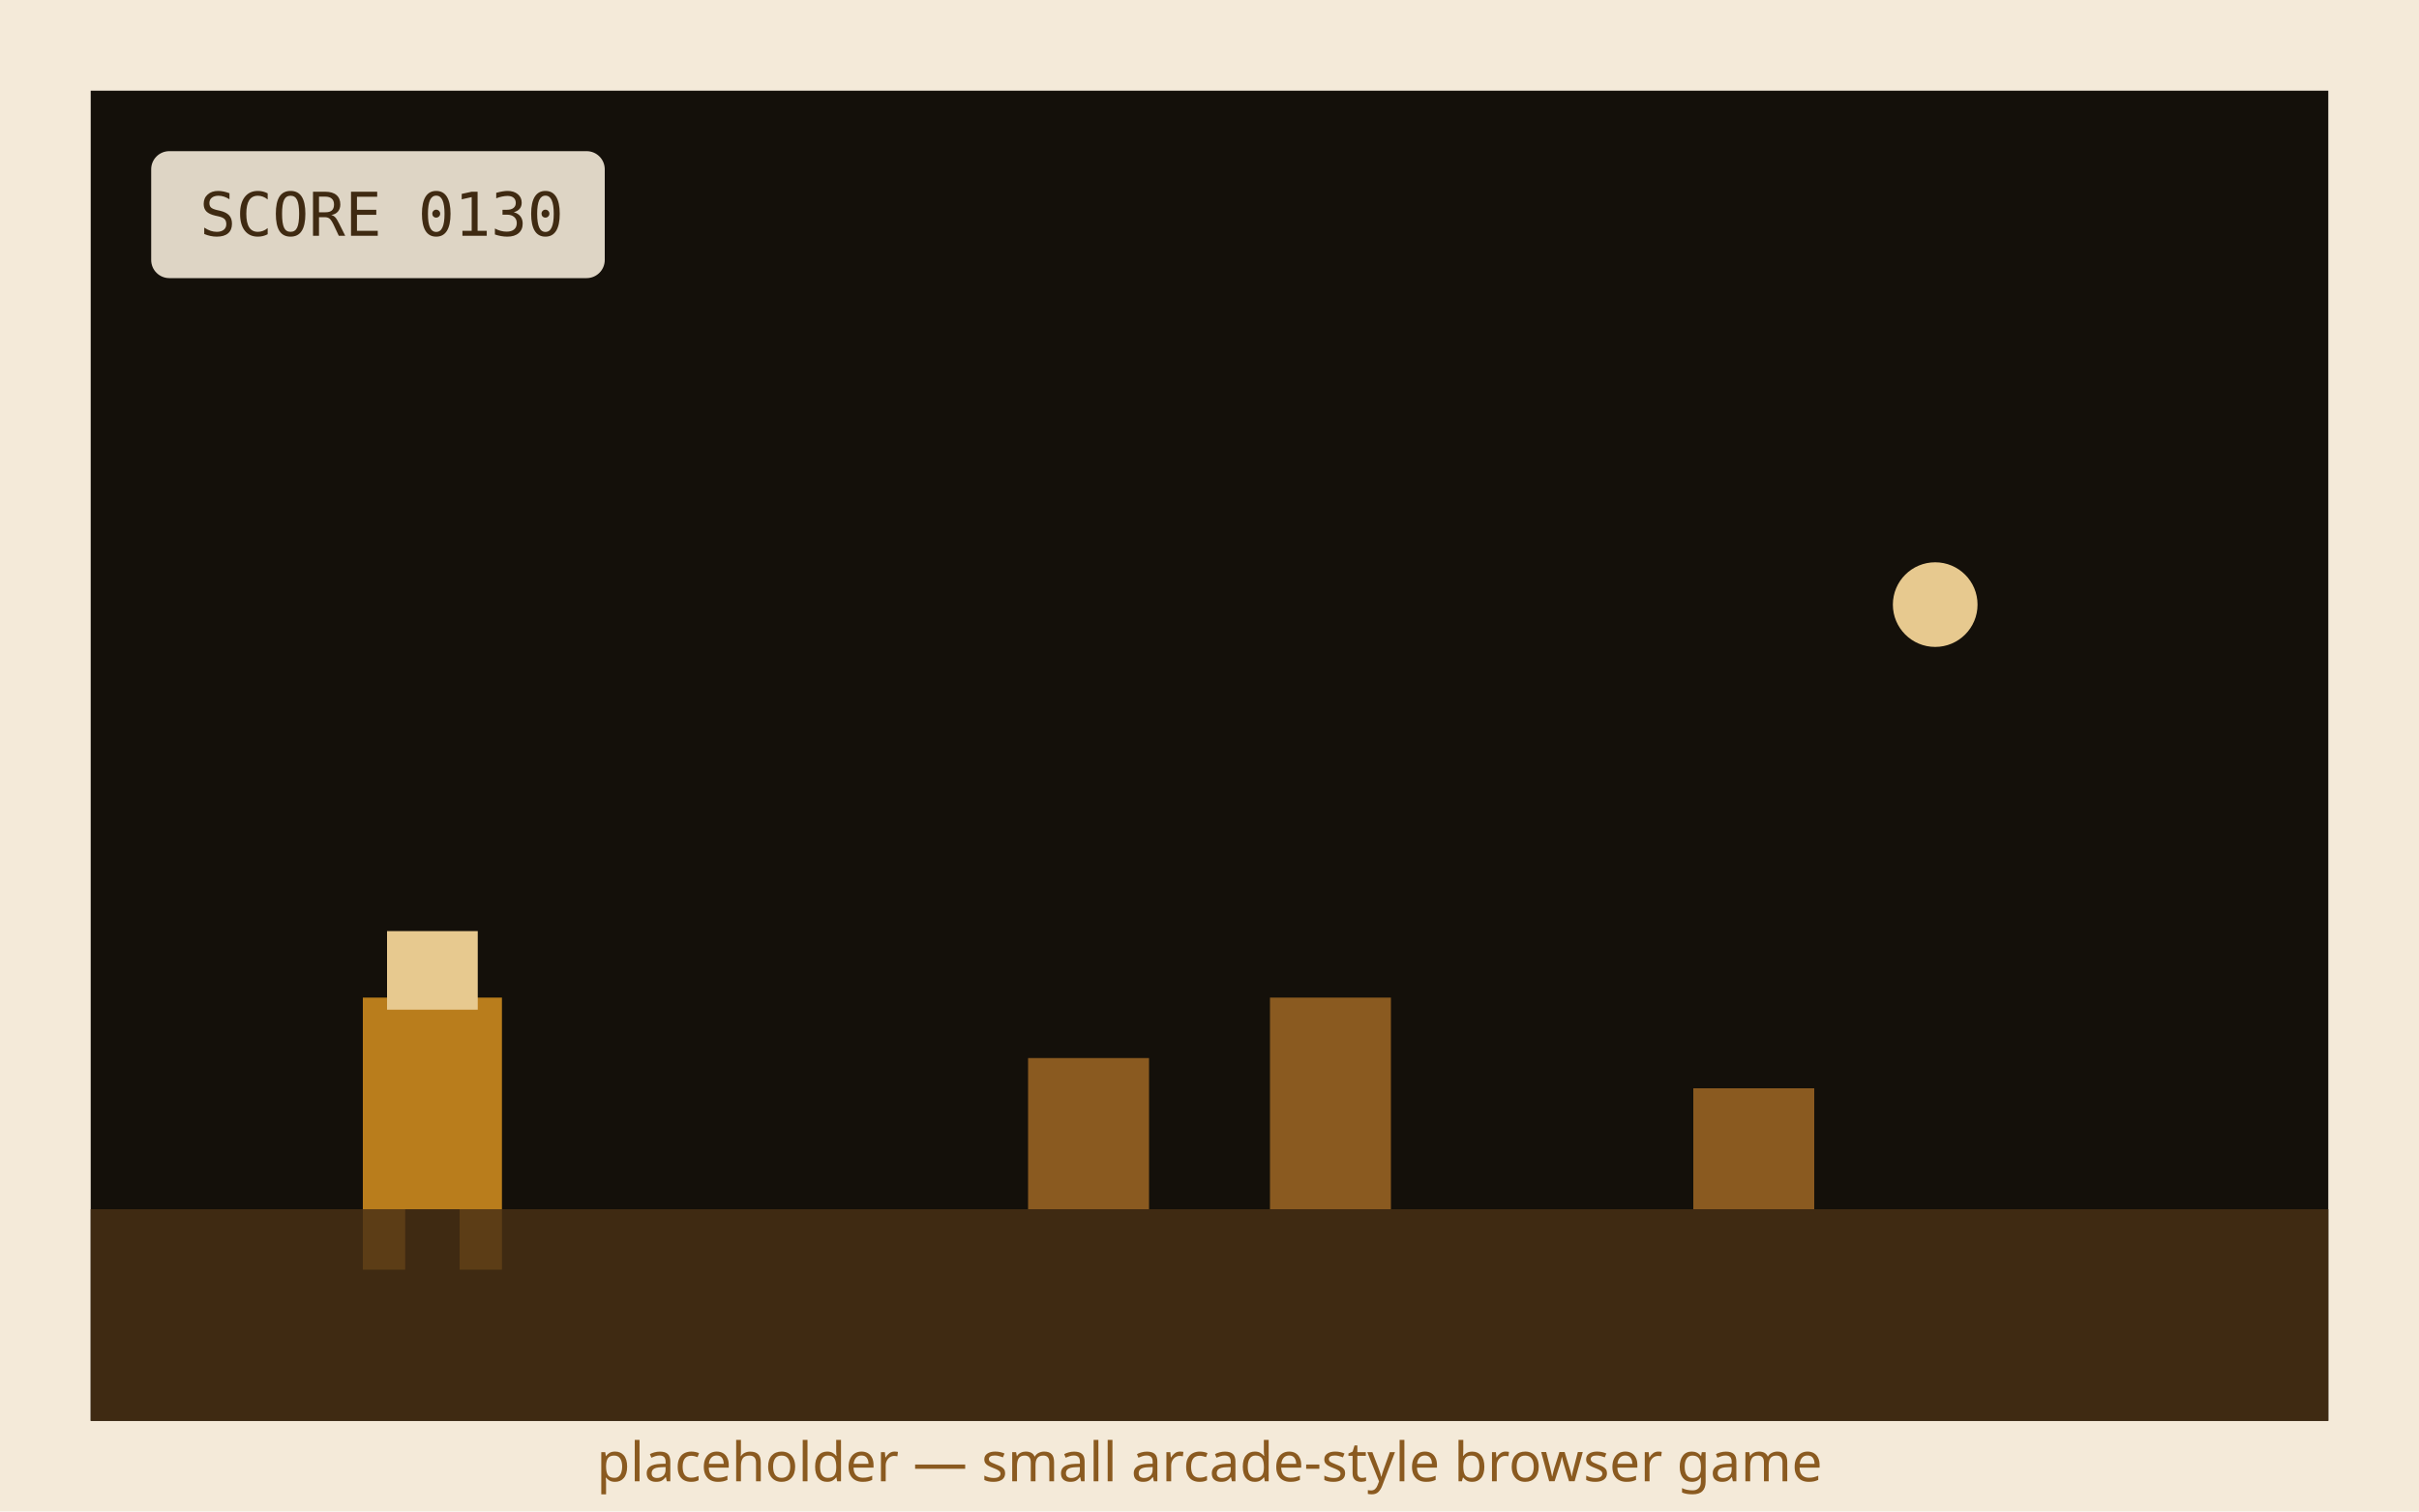
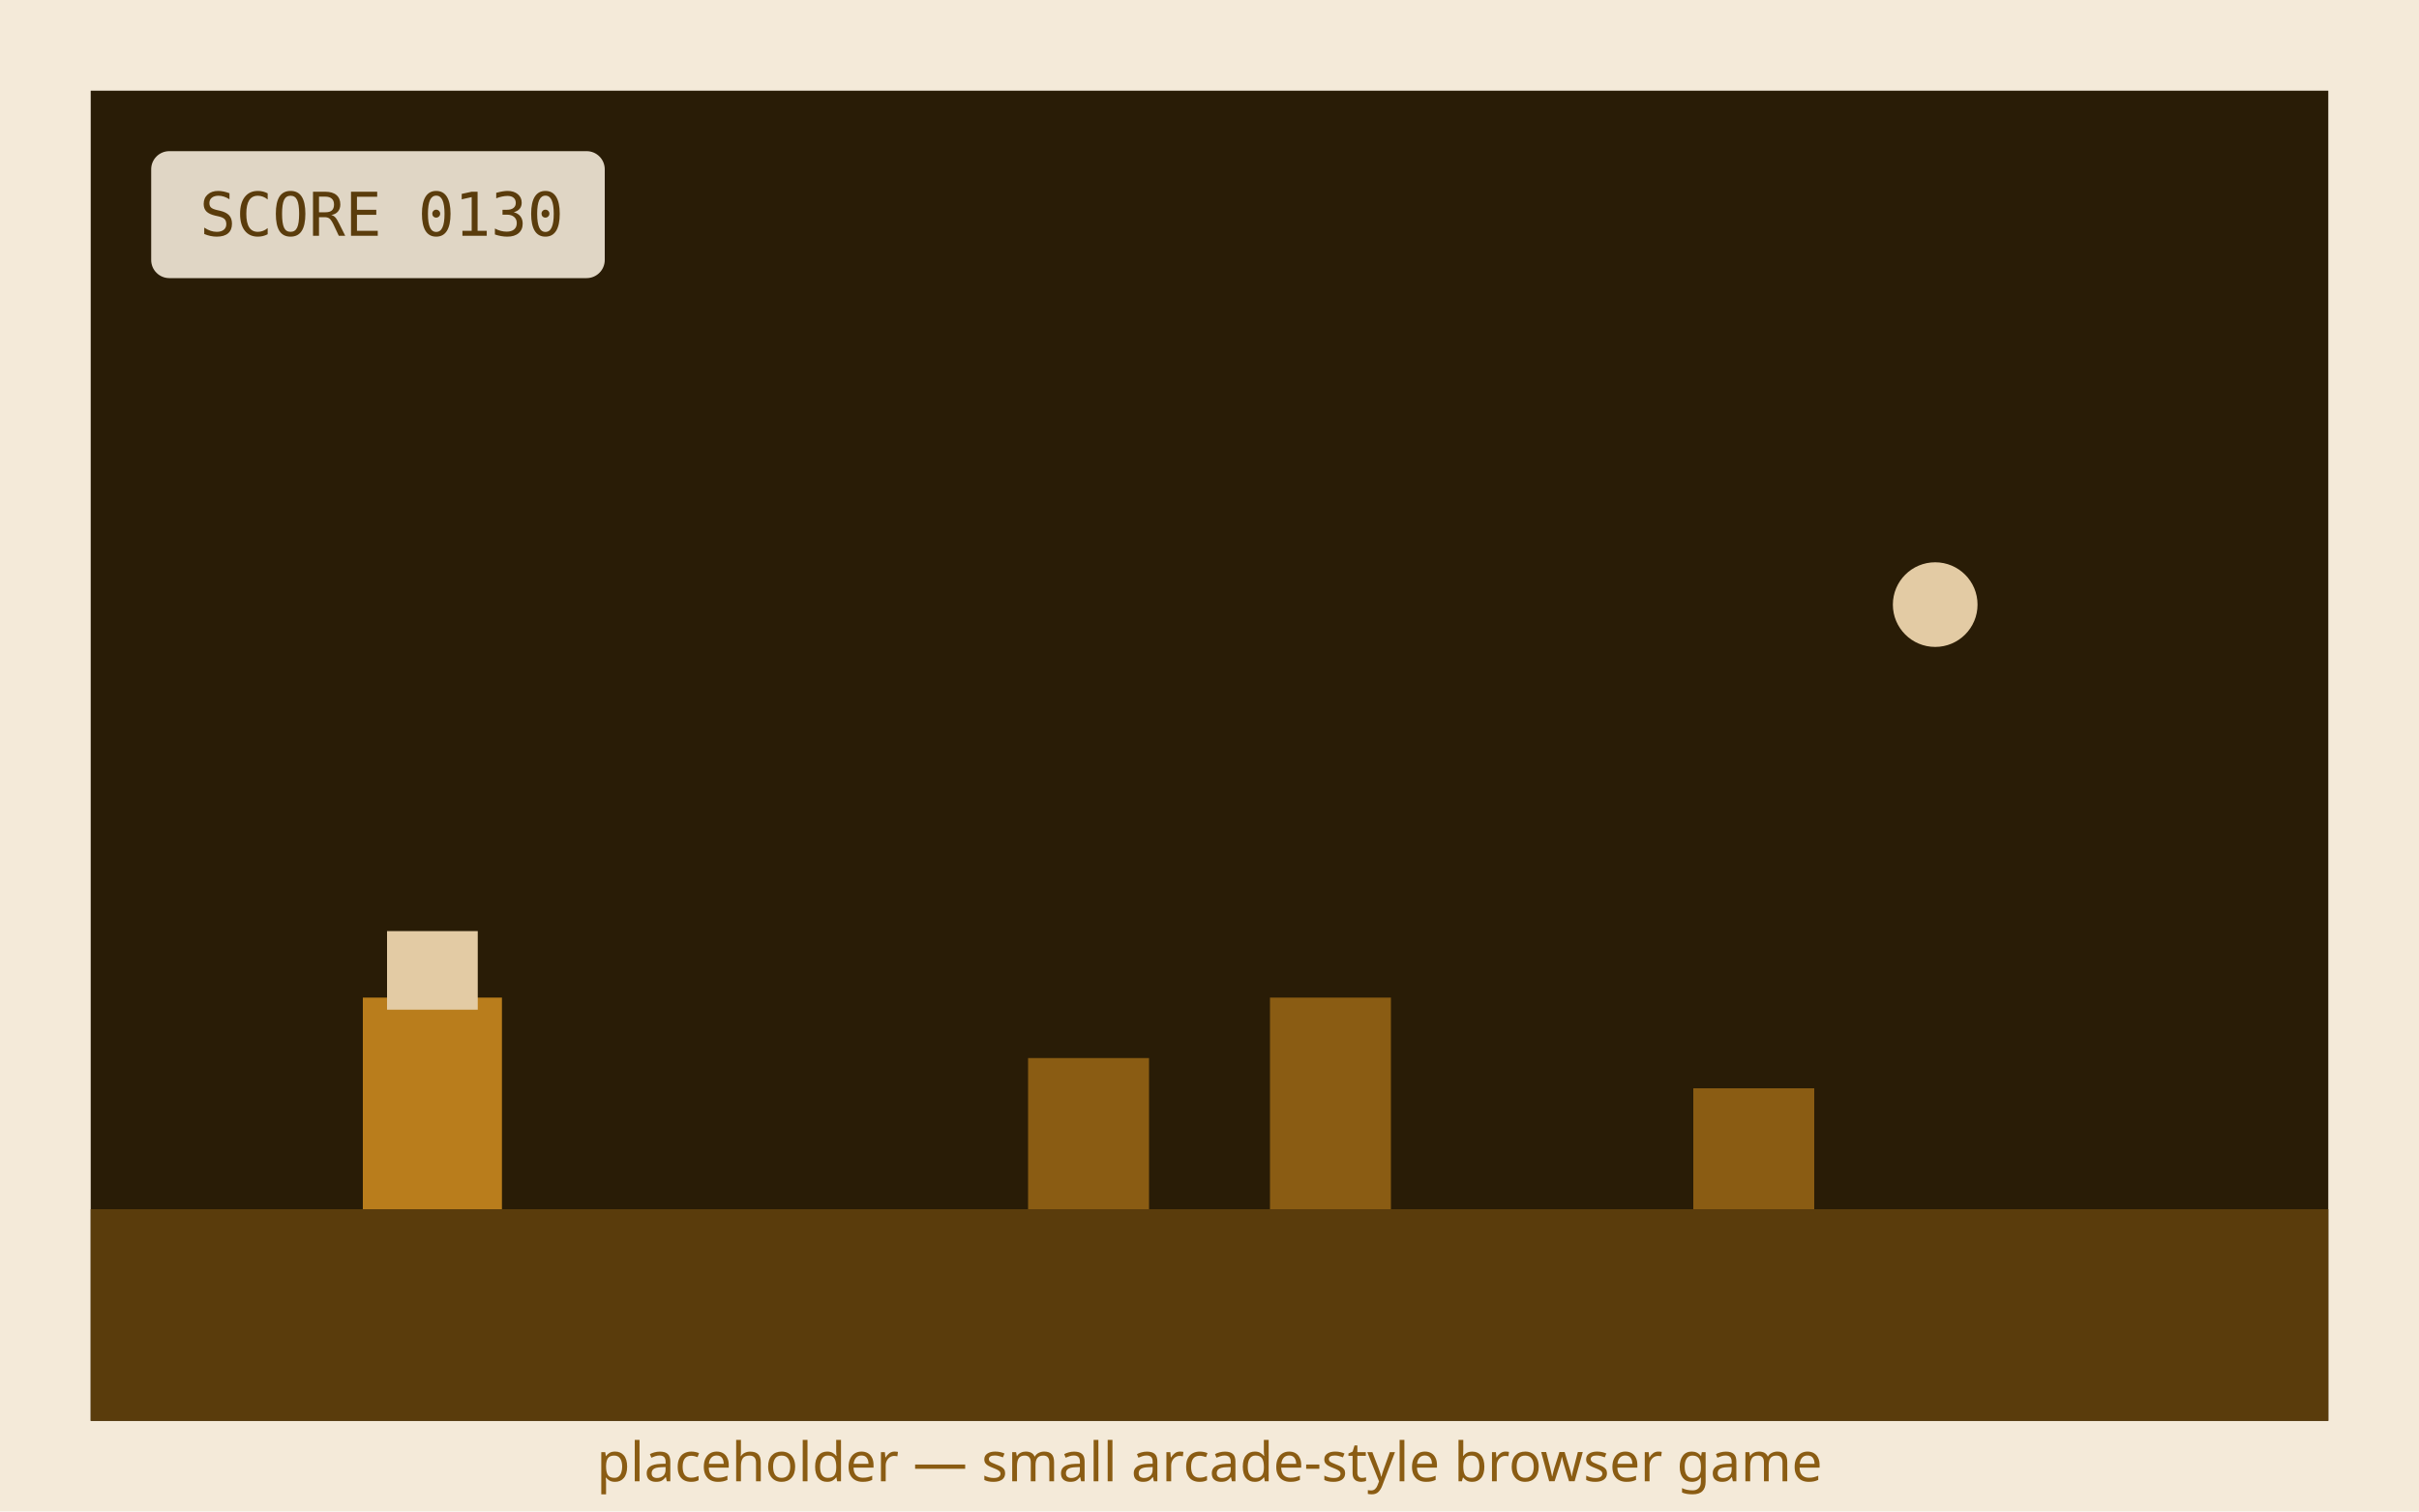
<svg xmlns="http://www.w3.org/2000/svg" viewBox="0 0 800 500" width="800" height="500" role="img" aria-label="Placeholder screenshot of a simple arcade-style browser game with a canvas, a blocky sprite character, obstacles, and a score readout">
  <rect width="800" height="500" fill="#f4ead9" />
-   <rect x="30" y="30" width="740" height="440" fill="#14100a" />
-   <rect x="30" y="400" width="740" height="70" fill="#3f2a12" />
+   <rect x="30" y="30" width="740" height="440" fill="#291c06" />
+   <rect x="30" y="400" width="740" height="70" fill="#5a3c0c" />
  <g>
    <rect x="120" y="330" width="46" height="70" fill="#b97d1c" />
-     <rect x="128" y="308" width="30" height="26" fill="#e7c98f" />
-     <rect x="120" y="400" width="14" height="20" fill="#5c3d16" />
-     <rect x="152" y="400" width="14" height="20" fill="#5c3d16" />
+     <rect x="128" y="308" width="30" height="26" fill="#e3cba4" />
+     <rect x="120" y="400" width="14" height="20" fill="#5a3c0c" />
+     <rect x="152" y="400" width="14" height="20" fill="#5a3c0c" />
  </g>
-   <g fill="#8a5a20">
+   <g fill="#8a5c13">
    <rect x="340" y="350" width="40" height="50" />
    <rect x="420" y="330" width="40" height="70" />
    <rect x="560" y="360" width="40" height="40" />
  </g>
-   <circle cx="640" cy="200" r="14" fill="#e7c98f" />
+   <circle cx="640" cy="200" r="14" fill="#e3cba4" />
  <g>
    <rect x="50" y="50" width="150" height="42" rx="6" fill="#f4ead9" opacity="0.9" />
-     <text x="66" y="78" font-family="monospace" font-size="20" fill="#3f2a12">SCORE 0130</text>
+     <text x="66" y="78" font-family="monospace" font-size="20" fill="#5a3c0c">SCORE 0130</text>
  </g>
-   <text x="400" y="490" font-family="sans-serif" font-size="18" fill="#8a5a20" text-anchor="middle">placeholder — small arcade-style browser game</text>
+   <text x="400" y="490" font-family="sans-serif" font-size="18" fill="#8a5c13" text-anchor="middle">placeholder — small arcade-style browser game</text>
</svg>
